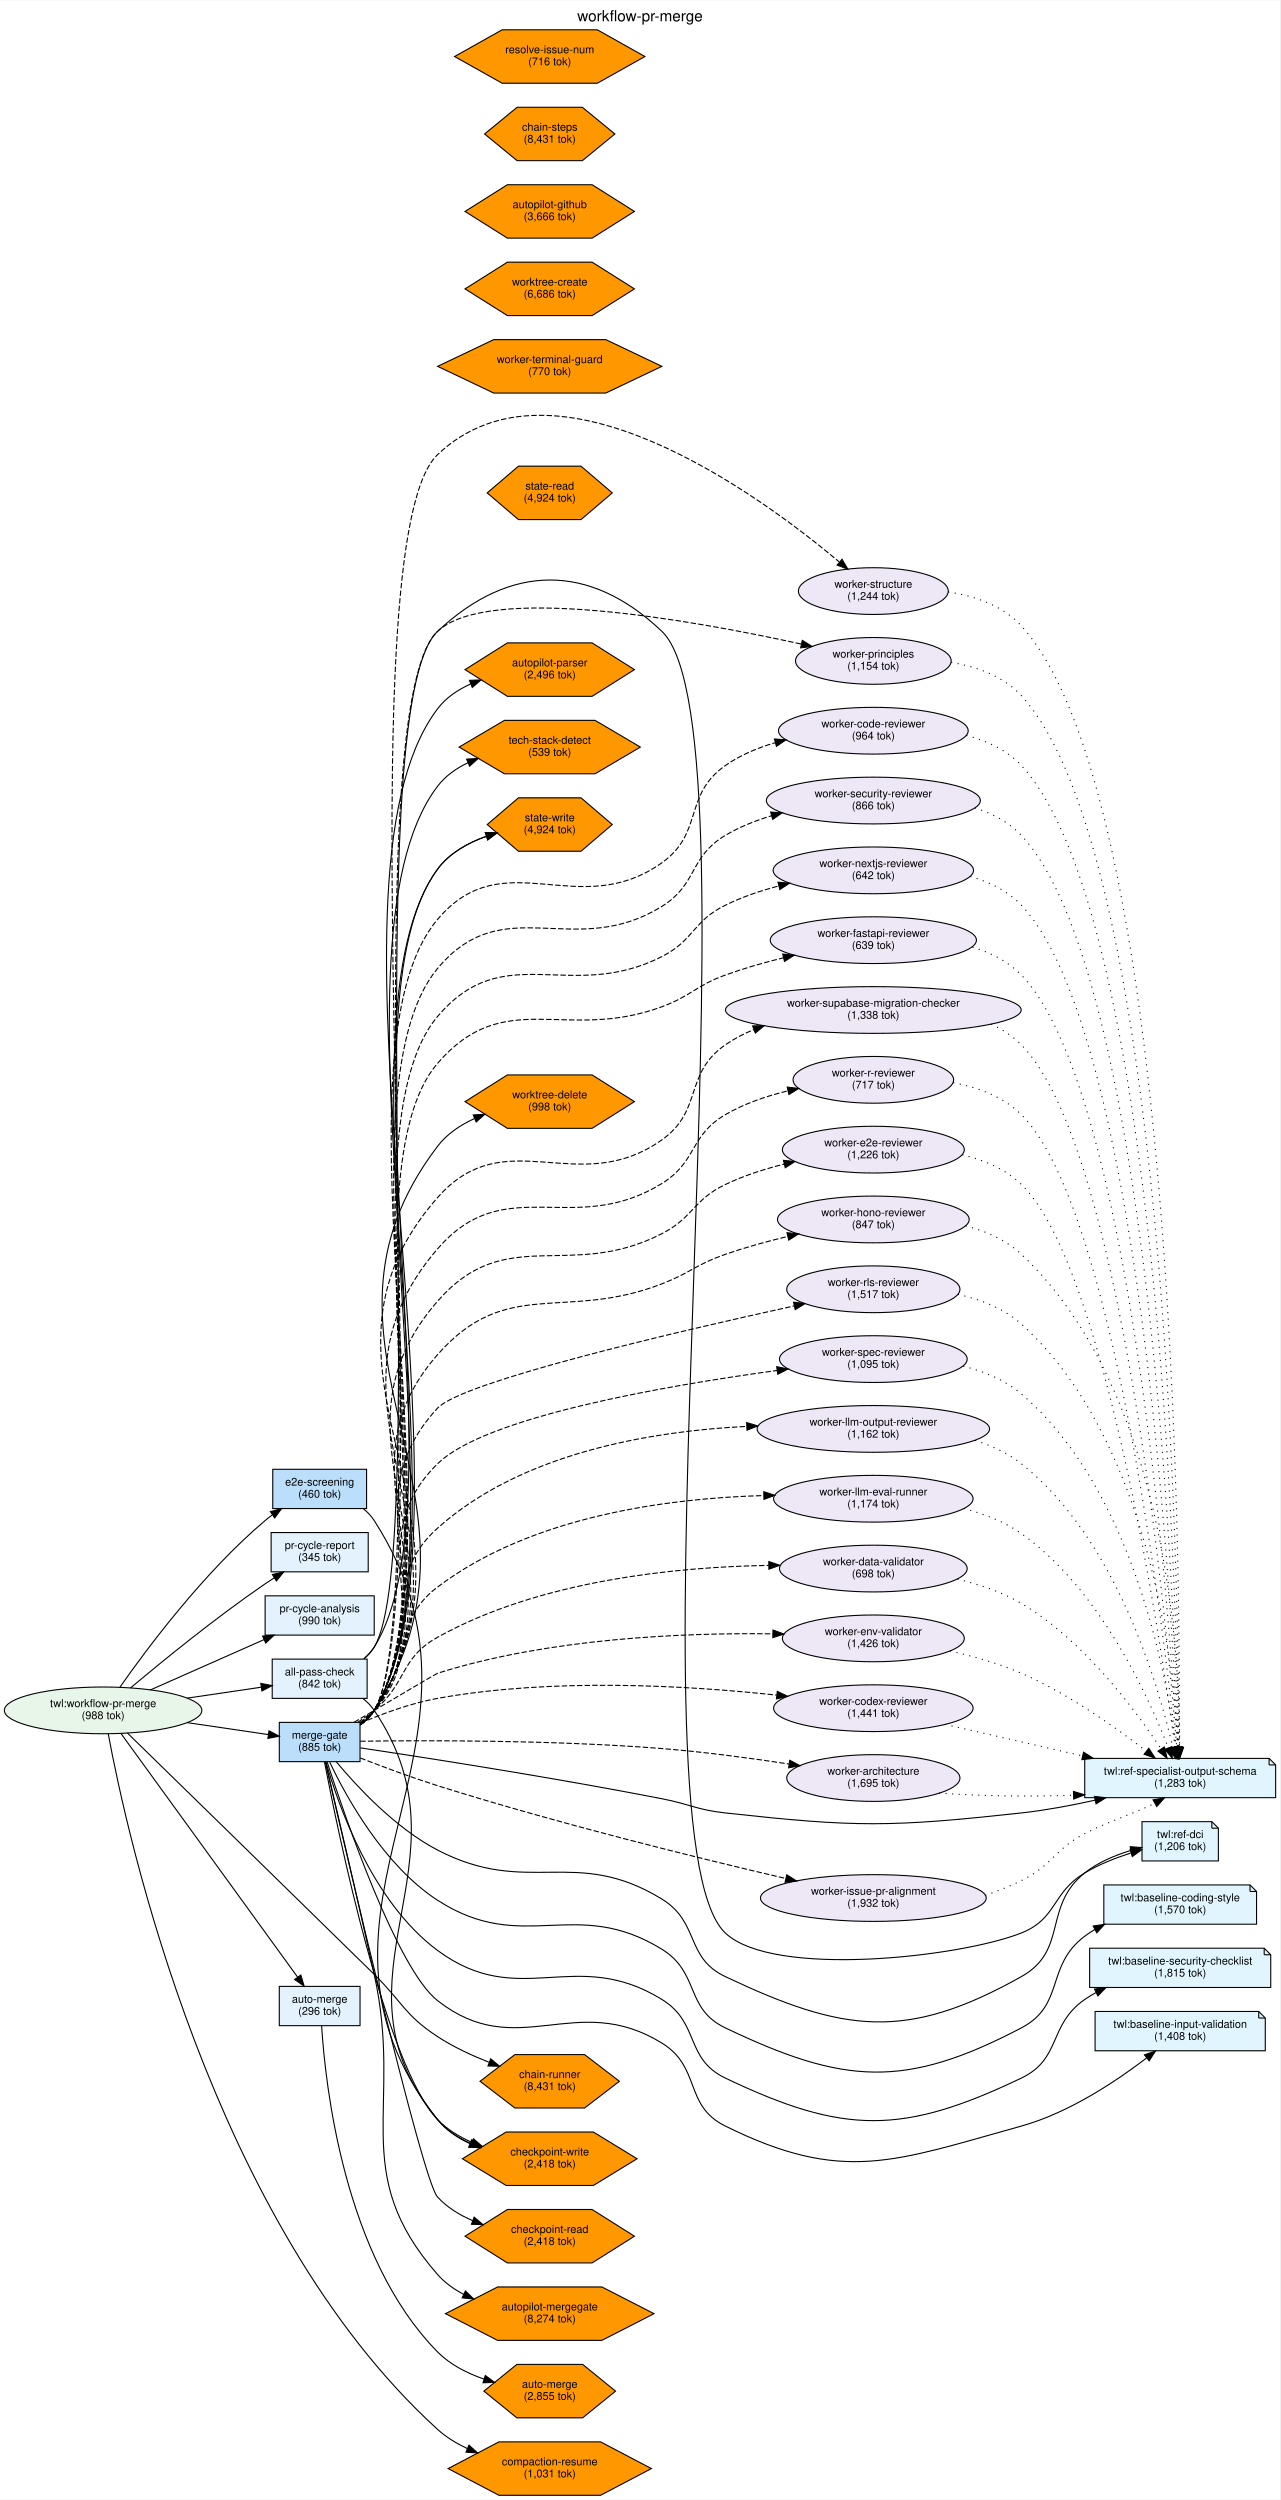
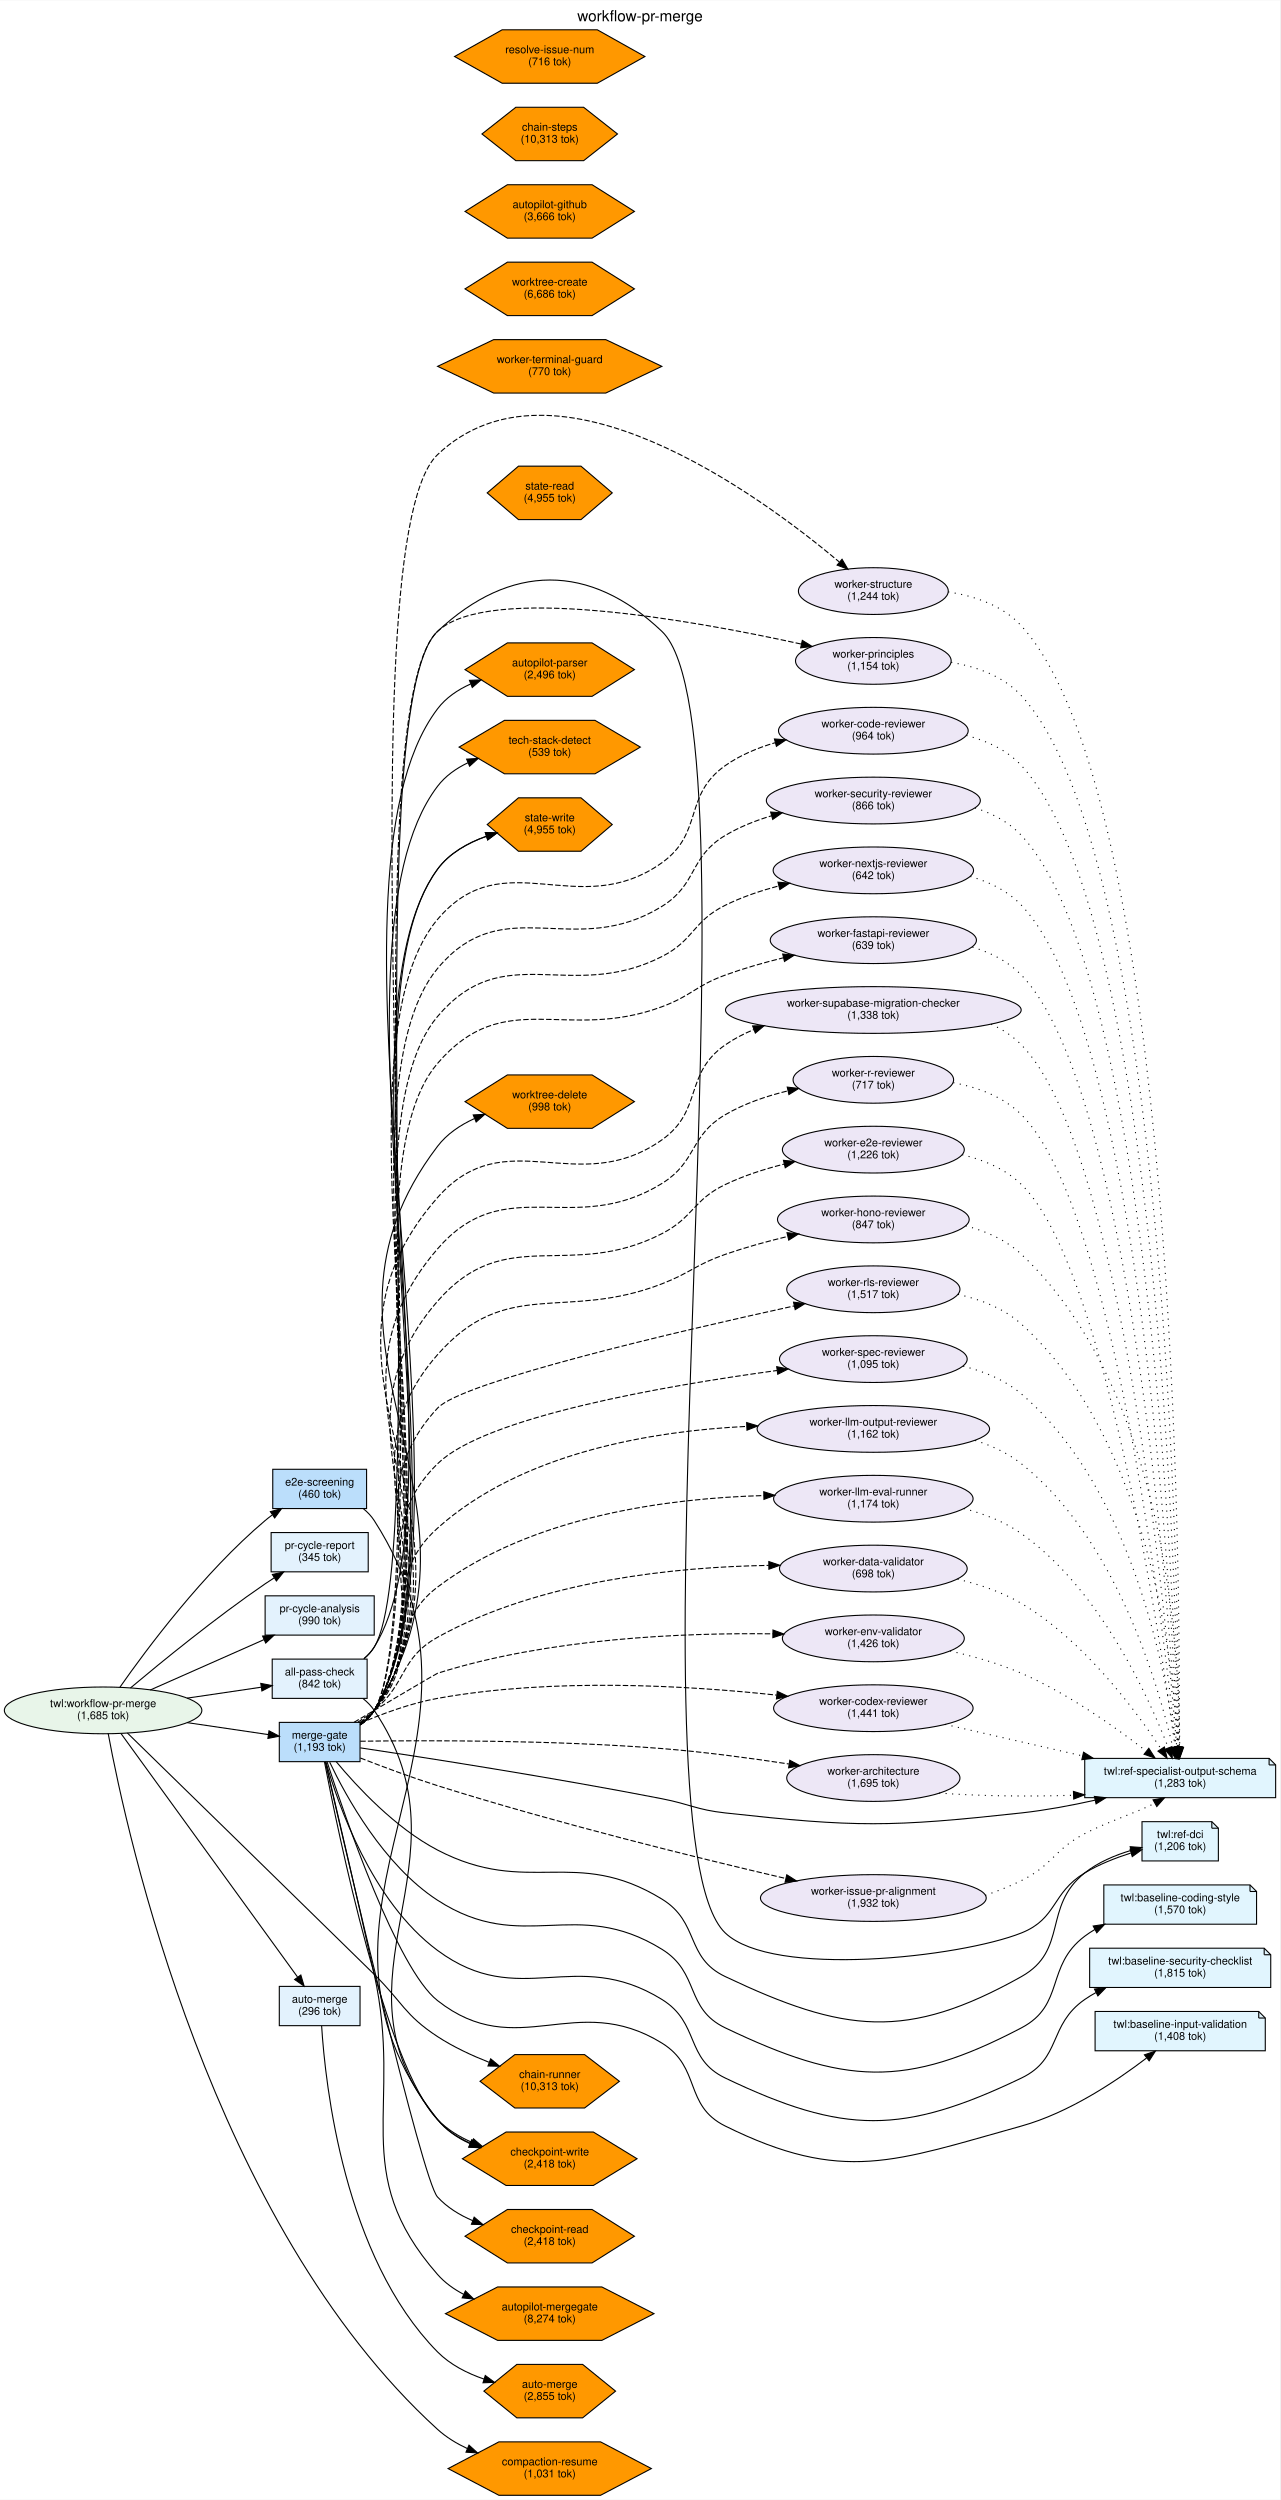
<svg xmlns="http://www.w3.org/2000/svg" width="1173pt" height="2291pt" viewBox="0.00 0.00 1173.31 2290.99">
  <g id="graph0" class="graph" transform="scale(1 1) rotate(0) translate(4 2286.99)">
    <polygon fill="white" stroke="transparent" points="-4,4 -4,-2286.99 1169.31,-2286.99 1169.31,4 -4,4" />
    <text text-anchor="middle" x="582.65" y="-2267.79" font-family="Helvetica,sans-Serif" font-size="14.00">workflow-pr-merge</text>
    <g id="node1" class="node">
      <ellipse fill="#e8f5e9" stroke="black" cx="90.51" cy="-719.49" rx="90.52" ry="21.43" />
      <text text-anchor="middle" x="90.51" y="-722.49" font-family="Helvetica,sans-Serif" font-size="10.00">twl:workflow-pr-merge</text>
-       <text text-anchor="middle" x="90.51" y="-711.49" font-family="Helvetica,sans-Serif" font-size="10.00">(988 tok)</text>
+       <text text-anchor="middle" x="90.51" y="-711.49" font-family="Helvetica,sans-Serif" font-size="10.00">(1,685 tok)</text>
    </g>
    <g id="node7" class="node">
      <polygon fill="#e3f2fd" stroke="black" points="333.52,-882.49 244.52,-882.49 244.52,-846.49 333.52,-846.49 333.52,-882.49" />
      <text text-anchor="middle" x="289.02" y="-867.49" font-family="Helvetica,sans-Serif" font-size="10.00">pr-cycle-report</text>
      <text text-anchor="middle" x="289.02" y="-856.49" font-family="Helvetica,sans-Serif" font-size="10.00">(345 tok)</text>
    </g>
    <g id="edge2" class="edge">
      <path fill="none" stroke="black" d="M115.55,-740.02C144.15,-764.04 193.72,-804.48 239.02,-835.49 241.71,-837.34 244.52,-839.19 247.38,-841.01" />
      <polygon fill="black" stroke="black" points="245.67,-844.07 256.01,-846.37 249.36,-838.12 245.67,-844.07" />
    </g>
    <g id="node8" class="node">
      <polygon fill="#e3f2fd" stroke="black" points="332.52,-766.49 245.52,-766.49 245.52,-730.49 332.52,-730.49 332.52,-766.49" />
      <text text-anchor="middle" x="289.02" y="-751.49" font-family="Helvetica,sans-Serif" font-size="10.00">all-pass-check</text>
      <text text-anchor="middle" x="289.02" y="-740.49" font-family="Helvetica,sans-Serif" font-size="10.00">(842 tok)</text>
    </g>
    <g id="edge4" class="edge">
      <path fill="none" stroke="black" d="M167.49,-730.71C190.23,-734.06 214.65,-737.67 235.52,-740.75" />
      <polygon fill="black" stroke="black" points="235.05,-744.22 245.46,-742.21 236.08,-737.29 235.05,-744.22" />
    </g>
    <g id="node9" class="node">
      <polygon fill="#bbdefb" stroke="black" points="332.02,-940.49 246.02,-940.49 246.02,-904.49 332.02,-904.49 332.02,-940.49" />
      <text text-anchor="middle" x="289.02" y="-925.49" font-family="Helvetica,sans-Serif" font-size="10.00">e2e-screening</text>
      <text text-anchor="middle" x="289.02" y="-914.49" font-family="Helvetica,sans-Serif" font-size="10.00">(460 tok)</text>
    </g>
    <g id="edge1" class="edge">
      <path fill="none" stroke="black" d="M105.74,-740.47C130.08,-775.28 182.58,-845.86 239.02,-893.49 241.04,-895.2 243.16,-896.86 245.36,-898.47" />
      <polygon fill="black" stroke="black" points="243.83,-901.67 254.06,-904.42 247.78,-895.89 243.83,-901.67" />
    </g>
    <g id="node10" class="node">
      <polygon fill="#bbdefb" stroke="black" points="326.02,-708.49 252.02,-708.49 252.02,-672.49 326.02,-672.49 326.02,-708.49" />
      <text text-anchor="middle" x="289.02" y="-693.49" font-family="Helvetica,sans-Serif" font-size="10.00">merge-gate</text>
-       <text text-anchor="middle" x="289.02" y="-682.49" font-family="Helvetica,sans-Serif" font-size="10.00">(885 tok)</text>
+       <text text-anchor="middle" x="289.02" y="-682.49" font-family="Helvetica,sans-Serif" font-size="10.00">(1,193 tok)</text>
    </g>
    <g id="edge5" class="edge">
      <path fill="none" stroke="black" d="M167.49,-708.28C192.57,-704.58 219.69,-700.58 241.85,-697.31" />
      <polygon fill="black" stroke="black" points="242.59,-700.74 251.97,-695.81 241.57,-693.81 242.59,-700.74" />
    </g>
    <g id="node11" class="node">
      <polygon fill="#e3f2fd" stroke="black" points="326.02,-466.49 252.02,-466.49 252.02,-430.49 326.02,-430.49 326.02,-466.49" />
      <text text-anchor="middle" x="289.02" y="-451.49" font-family="Helvetica,sans-Serif" font-size="10.00">auto-merge</text>
      <text text-anchor="middle" x="289.02" y="-440.49" font-family="Helvetica,sans-Serif" font-size="10.00">(296 tok)</text>
    </g>
    <g id="edge6" class="edge">
      <path fill="none" stroke="black" d="M106.93,-698.23C142.41,-649.3 229.78,-528.81 268.73,-475.09" />
      <polygon fill="black" stroke="black" points="271.74,-476.91 274.77,-466.76 266.07,-472.8 271.74,-476.91" />
    </g>
    <g id="node12" class="node">
      <polygon fill="#e3f2fd" stroke="black" points="339.02,-824.49 239.02,-824.49 239.02,-788.49 339.02,-788.49 339.02,-824.49" />
      <text text-anchor="middle" x="289.02" y="-809.49" font-family="Helvetica,sans-Serif" font-size="10.00">pr-cycle-analysis</text>
      <text text-anchor="middle" x="289.02" y="-798.49" font-family="Helvetica,sans-Serif" font-size="10.00">(990 tok)</text>
    </g>
    <g id="edge3" class="edge">
      <path fill="none" stroke="black" d="M133.67,-738.16C164.25,-751.7 205.75,-770.07 238.01,-784.36" />
      <polygon fill="black" stroke="black" points="236.72,-787.61 247.28,-788.46 239.55,-781.21 236.72,-787.61" />
    </g>
    <g id="node38" class="node">
      <polygon fill="#ff9800" stroke="black" points="563.77,-379.49 531.83,-403.98 467.96,-403.98 436.02,-379.49 467.96,-355.01 531.83,-355.01 563.77,-379.49" />
      <text text-anchor="middle" x="499.9" y="-382.49" font-family="Helvetica,sans-Serif" font-size="10.00">chain-runner</text>
-       <text text-anchor="middle" x="499.9" y="-371.49" font-family="Helvetica,sans-Serif" font-size="10.00">(8,431 tok)</text>
+       <text text-anchor="middle" x="499.9" y="-371.49" font-family="Helvetica,sans-Serif" font-size="10.00">(10,313 tok)</text>
    </g>
    <g id="edge7" class="edge">
      <path fill="none" stroke="black" d="M112.72,-698.8C155.53,-657 255.33,-559.53 339.02,-477.49 364.83,-452.19 366.78,-440.29 397.02,-420.49 411.42,-411.07 428.33,-403.19 444.19,-396.94" />
      <polygon fill="black" stroke="black" points="445.79,-400.08 453.9,-393.27 443.31,-393.54 445.79,-400.08" />
    </g>
    <g id="node44" class="node">
      <polygon fill="#ff9800" stroke="black" points="593.06,-24.49 546.48,-48.98 453.32,-48.98 406.74,-24.49 453.32,-0.01 546.48,-0.01 593.06,-24.49" />
      <text text-anchor="middle" x="499.9" y="-27.49" font-family="Helvetica,sans-Serif" font-size="10.00">compaction-resume</text>
      <text text-anchor="middle" x="499.9" y="-16.49" font-family="Helvetica,sans-Serif" font-size="10.00">(1,031 tok)</text>
    </g>
    <g id="edge8" class="edge">
      <path fill="none" stroke="black" d="M95.17,-698.29C111.92,-607.72 189.47,-249.31 397.02,-60.49 404.99,-53.25 414.51,-47.44 424.48,-42.79" />
      <polygon fill="black" stroke="black" points="425.91,-45.98 433.74,-38.84 423.16,-39.54 425.91,-45.98" />
    </g>
    <g id="node2" class="node">
      <polygon fill="#e1f5fe" stroke="black" points="1159.31,-675.49 990.31,-675.49 990.31,-639.49 1165.31,-639.49 1165.31,-669.49 1159.31,-675.49" />
      <polyline fill="none" stroke="black" points="1159.31,-675.49 1159.31,-669.49 " />
      <polyline fill="none" stroke="black" points="1165.31,-669.49 1159.31,-669.49 " />
      <text text-anchor="middle" x="1077.81" y="-660.49" font-family="Helvetica,sans-Serif" font-size="10.00">twl:ref-specialist-output-schema</text>
      <text text-anchor="middle" x="1077.81" y="-649.49" font-family="Helvetica,sans-Serif" font-size="10.00">(1,283 tok)</text>
    </g>
    <g id="node3" class="node">
      <polygon fill="#e1f5fe" stroke="black" points="1106.81,-617.49 1042.81,-617.49 1042.81,-581.49 1112.81,-581.49 1112.81,-611.49 1106.81,-617.49" />
      <polyline fill="none" stroke="black" points="1106.81,-617.49 1106.81,-611.49 " />
      <polyline fill="none" stroke="black" points="1112.81,-611.49 1106.81,-611.49 " />
      <text text-anchor="middle" x="1077.81" y="-602.49" font-family="Helvetica,sans-Serif" font-size="10.00">twl:ref-dci</text>
      <text text-anchor="middle" x="1077.81" y="-591.49" font-family="Helvetica,sans-Serif" font-size="10.00">(1,206 tok)</text>
    </g>
    <g id="node4" class="node">
      <polygon fill="#e1f5fe" stroke="black" points="1141.81,-559.49 1007.81,-559.49 1007.81,-523.49 1147.81,-523.49 1147.81,-553.49 1141.81,-559.49" />
      <polyline fill="none" stroke="black" points="1141.81,-559.49 1141.81,-553.49 " />
      <polyline fill="none" stroke="black" points="1147.81,-553.49 1141.81,-553.49 " />
      <text text-anchor="middle" x="1077.81" y="-544.49" font-family="Helvetica,sans-Serif" font-size="10.00">twl:baseline-coding-style</text>
      <text text-anchor="middle" x="1077.81" y="-533.49" font-family="Helvetica,sans-Serif" font-size="10.00">(1,570 tok)</text>
    </g>
    <g id="node5" class="node">
      <polygon fill="#e1f5fe" stroke="black" points="1154.81,-501.49 994.81,-501.49 994.81,-465.49 1160.81,-465.49 1160.81,-495.49 1154.81,-501.49" />
      <polyline fill="none" stroke="black" points="1154.81,-501.49 1154.81,-495.49 " />
      <polyline fill="none" stroke="black" points="1160.81,-495.49 1154.81,-495.49 " />
      <text text-anchor="middle" x="1077.81" y="-486.49" font-family="Helvetica,sans-Serif" font-size="10.00">twl:baseline-security-checklist</text>
      <text text-anchor="middle" x="1077.81" y="-475.49" font-family="Helvetica,sans-Serif" font-size="10.00">(1,815 tok)</text>
    </g>
    <g id="node6" class="node">
      <polygon fill="#e1f5fe" stroke="black" points="1149.81,-443.49 999.81,-443.49 999.81,-407.49 1155.81,-407.49 1155.81,-437.49 1149.81,-443.49" />
      <polyline fill="none" stroke="black" points="1149.81,-443.49 1149.81,-437.49 " />
      <polyline fill="none" stroke="black" points="1155.81,-437.49 1149.81,-437.49 " />
      <text text-anchor="middle" x="1077.81" y="-428.49" font-family="Helvetica,sans-Serif" font-size="10.00">twl:baseline-input-validation</text>
      <text text-anchor="middle" x="1077.81" y="-417.49" font-family="Helvetica,sans-Serif" font-size="10.00">(1,408 tok)</text>
    </g>
    <g id="edge11" class="edge">
      <path fill="none" stroke="black" d="M329.59,-766.8C333.27,-769.9 336.54,-773.45 339.02,-777.49 393.13,-865.89 321.49,-1637.52 397.02,-1708.49 463.66,-1771.12 536.56,-1771.57 602.78,-1708.49 698.87,-1616.96 564.68,-607.03 660.78,-515.49 704.47,-473.88 876.26,-493.15 932.31,-515.49 965.3,-528.65 959.86,-552.19 990.31,-570.49 1003.2,-578.24 1018.42,-584.23 1032.48,-588.7" />
      <polygon fill="black" stroke="black" points="1031.88,-592.18 1042.46,-591.69 1033.89,-585.47 1031.88,-592.18" />
    </g>
    <g id="node33" class="node">
      <polygon fill="#ff9800" stroke="black" points="557.21,-1531.49 528.55,-1555.98 471.24,-1555.98 442.59,-1531.49 471.24,-1507.01 528.55,-1507.01 557.21,-1531.49" />
      <text text-anchor="middle" x="499.9" y="-1534.49" font-family="Helvetica,sans-Serif" font-size="10.00">state-write</text>
-       <text text-anchor="middle" x="499.9" y="-1523.49" font-family="Helvetica,sans-Serif" font-size="10.00">(4,924 tok)</text>
+       <text text-anchor="middle" x="499.9" y="-1523.49" font-family="Helvetica,sans-Serif" font-size="10.00">(4,955 tok)</text>
    </g>
    <g id="edge9" class="edge">
      <path fill="none" stroke="black" d="M329.52,-766.85C333.21,-769.94 336.5,-773.47 339.02,-777.49 423.3,-912.28 302.76,-1362.48 397.02,-1490.49 407.79,-1505.13 424.66,-1514.55 441.6,-1520.61" />
      <polygon fill="black" stroke="black" points="440.94,-1524.07 451.53,-1523.8 443.08,-1517.41 440.94,-1524.07" />
    </g>
    <g id="node46" class="node">
      <polygon fill="#ff9800" stroke="black" points="579.93,-308.49 539.91,-332.98 459.88,-332.98 419.86,-308.49 459.88,-284.01 539.91,-284.01 579.93,-308.49" />
      <text text-anchor="middle" x="499.9" y="-311.49" font-family="Helvetica,sans-Serif" font-size="10.00">checkpoint-write</text>
      <text text-anchor="middle" x="499.9" y="-300.49" font-family="Helvetica,sans-Serif" font-size="10.00">(2,418 tok)</text>
    </g>
    <g id="edge10" class="edge">
      <path fill="none" stroke="black" d="M328.76,-730.33C332.69,-727.19 336.25,-723.59 339.02,-719.49 433.54,-579.82 289.37,-474.32 397.02,-344.49 405,-334.87 415.74,-327.81 427.25,-322.64" />
      <polygon fill="black" stroke="black" points="428.64,-325.86 436.61,-318.89 426.03,-319.36 428.64,-325.86" />
    </g>
    <g id="edge12" class="edge">
      <path fill="none" stroke="black" d="M328.95,-904.46C332.85,-901.29 336.35,-897.65 339.02,-893.49 471.59,-687.04 245,-537.09 397.02,-344.49 404.77,-334.68 415.39,-327.53 426.87,-322.33" />
      <polygon fill="black" stroke="black" points="428.25,-325.55 436.21,-318.57 425.63,-319.06 428.25,-325.55" />
    </g>
    <g id="edge39" class="edge">
      <path fill="none" stroke="black" d="M326.26,-685.14C384.65,-676.36 503.1,-657.94 602.78,-638.49 628.71,-633.44 634.52,-628.4 660.78,-625.49 780.72,-612.22 812.34,-612.37 932.31,-625.49 954.46,-627.92 978.18,-632.37 999.87,-637.2" />
      <polygon fill="black" stroke="black" points="999.15,-640.63 1009.68,-639.44 1000.71,-633.8 999.15,-640.63" />
    </g>
    <g id="edge40" class="edge">
      <path fill="none" stroke="black" d="M304.23,-672.41C322.98,-649.84 358.2,-611.75 397.02,-591.49 480.01,-548.19 523,-595.47 602.78,-546.49 637.5,-525.18 623.96,-492.96 660.78,-475.49 769.81,-423.77 827.06,-416.44 932.31,-475.49 975.45,-499.7 951.63,-539.66 990.31,-570.49 1002.48,-580.2 1018.06,-586.73 1032.64,-591.09" />
      <polygon fill="black" stroke="black" points="1031.95,-594.53 1042.51,-593.77 1033.78,-587.77 1031.95,-594.53" />
    </g>
    <g id="edge41" class="edge">
      <path fill="none" stroke="black" d="M298.21,-672.01C313.09,-640.69 347.67,-577.49 397.02,-545.49 475.57,-494.57 523.17,-549.74 602.78,-500.49 637.72,-478.88 623.71,-446.23 660.78,-428.49 769.63,-376.4 825.44,-372.42 932.31,-428.49 972.48,-449.58 954.05,-485.22 990.31,-512.49 993.26,-514.72 996.4,-516.78 999.67,-518.69" />
      <polygon fill="black" stroke="black" points="998.07,-521.81 1008.55,-523.39 1001.35,-515.62 998.07,-521.81" />
    </g>
    <g id="edge42" class="edge">
      <path fill="none" stroke="black" d="M294.7,-672.42C305.61,-634.05 336.55,-544.3 397.02,-499.49 472.23,-443.76 523.17,-503.74 602.78,-454.49 637.72,-432.88 623.71,-400.23 660.78,-382.49 769.63,-330.4 823.45,-330.4 932.31,-382.49 969.37,-400.23 956.58,-431.02 990.31,-454.49 993.58,-456.77 997.04,-458.88 1000.62,-460.83" />
      <polygon fill="black" stroke="black" points="999.24,-464.05 1009.75,-465.37 1002.36,-457.78 999.24,-464.05" />
    </g>
    <g id="edge43" class="edge">
      <path fill="none" stroke="black" d="M295.77,-672.41C312.09,-622.18 359.95,-482.68 397.02,-453.49 470.15,-395.91 523.58,-463.39 602.78,-414.49 638.93,-392.17 622.69,-357.34 660.78,-338.49 768.94,-284.98 816.03,-306.19 932.31,-338.49 975.77,-350.57 1019.26,-379.62 1046.99,-400.84" />
      <polygon fill="black" stroke="black" points="1045.04,-403.76 1055.08,-407.15 1049.35,-398.24 1045.04,-403.76" />
    </g>
    <g id="node13" class="node">
      <ellipse fill="#ede7f6" stroke="black" cx="796.54" cy="-1745.49" rx="68.68" ry="21.43" />
      <text text-anchor="middle" x="796.54" y="-1748.49" font-family="Helvetica,sans-Serif" font-size="10.00">worker-structure</text>
      <text text-anchor="middle" x="796.54" y="-1737.49" font-family="Helvetica,sans-Serif" font-size="10.00">(1,244 tok)</text>
    </g>
    <g id="edge20" class="edge">
      <path fill="none" stroke="black" stroke-dasharray="5,2" d="M326.33,-706.18C331.34,-709.84 335.85,-714.25 339.02,-719.49 405.23,-829.1 304.22,-1782.26 397.02,-1870.49 503.78,-1972.01 692.09,-1833.66 765.27,-1772.24" />
      <polygon fill="black" stroke="black" points="767.85,-1774.64 773.21,-1765.5 763.32,-1769.3 767.85,-1774.64" />
    </g>
    <g id="node14" class="node">
      <ellipse fill="#ede7f6" stroke="black" cx="796.54" cy="-1681.49" rx="71.34" ry="21.43" />
      <text text-anchor="middle" x="796.54" y="-1684.49" font-family="Helvetica,sans-Serif" font-size="10.00">worker-principles</text>
      <text text-anchor="middle" x="796.54" y="-1673.49" font-family="Helvetica,sans-Serif" font-size="10.00">(1,154 tok)</text>
    </g>
    <g id="edge21" class="edge">
      <path fill="none" stroke="black" stroke-dasharray="5,2" d="M326.29,-706.2C331.31,-709.86 335.83,-714.26 339.02,-719.49 396.32,-813.48 316.94,-1632.97 397.02,-1708.49 443.54,-1752.37 629.85,-1719.02 730.4,-1696.94" />
      <polygon fill="black" stroke="black" points="731.44,-1700.29 740.45,-1694.71 729.93,-1693.46 731.44,-1700.29" />
    </g>
    <g id="node15" class="node">
      <ellipse fill="#ede7f6" stroke="black" cx="796.54" cy="-785.49" rx="83.38" ry="21.43" />
      <text text-anchor="middle" x="796.54" y="-788.49" font-family="Helvetica,sans-Serif" font-size="10.00">worker-env-validator</text>
      <text text-anchor="middle" x="796.54" y="-777.49" font-family="Helvetica,sans-Serif" font-size="10.00">(1,426 tok)</text>
    </g>
    <g id="edge35" class="edge">
      <path fill="none" stroke="black" stroke-dasharray="5,2" d="M320.57,-708.59C351.82,-727.09 395.96,-753.16 397.02,-753.49 498.83,-785.67 622.19,-790.73 704.43,-789.65" />
      <polygon fill="black" stroke="black" points="704.56,-793.15 714.5,-789.48 704.45,-786.15 704.56,-793.15" />
    </g>
    <g id="node16" class="node">
      <ellipse fill="#ede7f6" stroke="black" cx="796.54" cy="-1105.49" rx="79.39" ry="21.43" />
      <text text-anchor="middle" x="796.54" y="-1108.49" font-family="Helvetica,sans-Serif" font-size="10.00">worker-rls-reviewer</text>
      <text text-anchor="middle" x="796.54" y="-1097.49" font-family="Helvetica,sans-Serif" font-size="10.00">(1,517 tok)</text>
    </g>
    <g id="edge30" class="edge">
      <path fill="none" stroke="black" stroke-dasharray="5,2" d="M326.13,-706.98C331.04,-710.52 335.57,-714.67 339.02,-719.49 412.25,-821.76 311.6,-904.17 397.02,-996.49 419.43,-1020.71 615.51,-1066.43 724.03,-1090.23" />
      <polygon fill="black" stroke="black" points="723.41,-1093.68 733.93,-1092.39 724.91,-1086.84 723.41,-1093.68" />
    </g>
    <g id="node17" class="node">
      <ellipse fill="#ede7f6" stroke="black" cx="796.54" cy="-1361.49" rx="135.53" ry="21.43" />
      <text text-anchor="middle" x="796.54" y="-1364.49" font-family="Helvetica,sans-Serif" font-size="10.00">worker-supabase-migration-checker</text>
      <text text-anchor="middle" x="796.54" y="-1353.49" font-family="Helvetica,sans-Serif" font-size="10.00">(1,338 tok)</text>
    </g>
    <g id="edge26" class="edge">
      <path fill="none" stroke="black" stroke-dasharray="5,2" d="M326.49,-706.74C331.35,-710.3 335.77,-714.53 339.02,-719.49 454.29,-895.6 258.12,-1031.36 397.02,-1189.49 459.34,-1260.44 525.78,-1187.82 602.78,-1242.49 640.67,-1269.4 622.63,-1302.95 660.78,-1329.49 668.84,-1335.11 677.77,-1339.75 687.08,-1343.58" />
      <polygon fill="black" stroke="black" points="685.9,-1346.87 696.49,-1347.14 688.38,-1340.33 685.9,-1346.87" />
    </g>
    <g id="node18" class="node">
      <ellipse fill="#ede7f6" stroke="black" cx="796.54" cy="-849.49" rx="86.03" ry="21.43" />
      <text text-anchor="middle" x="796.54" y="-852.49" font-family="Helvetica,sans-Serif" font-size="10.00">worker-data-validator</text>
      <text text-anchor="middle" x="796.54" y="-841.49" font-family="Helvetica,sans-Serif" font-size="10.00">(698 tok)</text>
    </g>
    <g id="edge34" class="edge">
      <path fill="none" stroke="black" stroke-dasharray="5,2" d="M323.94,-708.61C329.19,-711.96 334.39,-715.63 339.02,-719.49 369.25,-744.74 362.59,-767.37 397.02,-786.49 491.17,-838.79 615.98,-850.99 700.66,-852.4" />
      <polygon fill="black" stroke="black" points="700.74,-855.9 710.78,-852.52 700.82,-848.9 700.74,-855.9" />
    </g>
    <g id="node19" class="node">
      <ellipse fill="#ede7f6" stroke="black" cx="796.54" cy="-1233.49" rx="83.38" ry="21.43" />
      <text text-anchor="middle" x="796.54" y="-1236.49" font-family="Helvetica,sans-Serif" font-size="10.00">worker-e2e-reviewer</text>
      <text text-anchor="middle" x="796.54" y="-1225.49" font-family="Helvetica,sans-Serif" font-size="10.00">(1,226 tok)</text>
    </g>
    <g id="edge28" class="edge">
      <path fill="none" stroke="black" stroke-dasharray="5,2" d="M326.36,-706.82C331.24,-710.38 335.7,-714.58 339.02,-719.49 433.54,-859.17 286.35,-967.24 397.02,-1094.49 459.69,-1166.56 517.9,-1112.71 602.78,-1156.49 631.77,-1171.45 631.35,-1187.41 660.78,-1201.49 677.6,-1209.55 696.6,-1215.66 714.91,-1220.27" />
      <polygon fill="black" stroke="black" points="714.16,-1223.69 724.7,-1222.61 715.79,-1216.88 714.16,-1223.69" />
    </g>
    <g id="node20" class="node">
      <ellipse fill="#ede7f6" stroke="black" cx="796.54" cy="-1041.49" rx="86.03" ry="21.43" />
      <text text-anchor="middle" x="796.54" y="-1044.49" font-family="Helvetica,sans-Serif" font-size="10.00">worker-spec-reviewer</text>
      <text text-anchor="middle" x="796.54" y="-1033.49" font-family="Helvetica,sans-Serif" font-size="10.00">(1,095 tok)</text>
    </g>
    <g id="edge31" class="edge">
      <path fill="none" stroke="black" stroke-dasharray="5,2" d="M326.44,-707.47C331.18,-710.91 335.58,-714.91 339.02,-719.49 401.26,-802.44 323.21,-872.65 397.02,-945.49 440.46,-988.37 604.62,-1016.89 708.21,-1031.04" />
      <polygon fill="black" stroke="black" points="707.97,-1034.54 718.35,-1032.41 708.91,-1027.6 707.97,-1034.54" />
    </g>
    <g id="node21" class="node">
      <ellipse fill="#ede7f6" stroke="black" cx="796.54" cy="-721.49" rx="91.43" ry="21.43" />
      <text text-anchor="middle" x="796.54" y="-724.49" font-family="Helvetica,sans-Serif" font-size="10.00">worker-codex-reviewer</text>
      <text text-anchor="middle" x="796.54" y="-713.49" font-family="Helvetica,sans-Serif" font-size="10.00">(1,441 tok)</text>
    </g>
    <g id="edge36" class="edge">
      <path fill="none" stroke="black" stroke-dasharray="5,2" d="M326.24,-707.73C346.54,-716.44 372.62,-726.08 397.02,-730.49 502.66,-749.59 626.59,-742.24 707.87,-733.48" />
      <polygon fill="black" stroke="black" points="708.5,-736.94 718.06,-732.36 707.73,-729.98 708.5,-736.94" />
    </g>
    <g id="node22" class="node">
      <ellipse fill="#ede7f6" stroke="black" cx="796.54" cy="-1617.49" rx="86.95" ry="21.43" />
      <text text-anchor="middle" x="796.54" y="-1620.49" font-family="Helvetica,sans-Serif" font-size="10.00">worker-code-reviewer</text>
      <text text-anchor="middle" x="796.54" y="-1609.49" font-family="Helvetica,sans-Serif" font-size="10.00">(964 tok)</text>
    </g>
    <g id="edge22" class="edge">
      <path fill="none" stroke="black" stroke-dasharray="5,2" d="M326.2,-706.26C331.23,-709.91 335.77,-714.3 339.02,-719.49 424.61,-856.59 292.71,-1321.04 397.02,-1444.49 457.89,-1516.54 526.03,-1441.66 602.78,-1496.49 641.19,-1523.94 622.16,-1558.32 660.78,-1585.49 674.29,-1595.01 690.27,-1601.72 706.4,-1606.45" />
      <polygon fill="black" stroke="black" points="705.89,-1609.93 716.45,-1609.14 707.7,-1603.17 705.89,-1609.93" />
    </g>
    <g id="node23" class="node">
      <ellipse fill="#ede7f6" stroke="black" cx="796.54" cy="-1553.49" rx="98.08" ry="21.43" />
      <text text-anchor="middle" x="796.54" y="-1556.49" font-family="Helvetica,sans-Serif" font-size="10.00">worker-security-reviewer</text>
      <text text-anchor="middle" x="796.54" y="-1545.49" font-family="Helvetica,sans-Serif" font-size="10.00">(866 tok)</text>
    </g>
    <g id="edge23" class="edge">
      <path fill="none" stroke="black" stroke-dasharray="5,2" d="M326.17,-706.27C331.21,-709.93 335.76,-714.3 339.02,-719.49 419.67,-847.93 300.15,-1282.8 397.02,-1399.49 457.63,-1472.51 522.19,-1406.39 602.78,-1456.49 635.66,-1476.94 627.52,-1501.67 660.78,-1521.49 673.74,-1529.22 688.44,-1535.09 703.26,-1539.53" />
      <polygon fill="black" stroke="black" points="702.42,-1542.93 712.99,-1542.26 704.3,-1536.19 702.42,-1542.93" />
    </g>
    <g id="node24" class="node">
      <ellipse fill="#ede7f6" stroke="black" cx="796.54" cy="-1489.49" rx="91.85" ry="21.43" />
      <text text-anchor="middle" x="796.54" y="-1492.49" font-family="Helvetica,sans-Serif" font-size="10.00">worker-nextjs-reviewer</text>
      <text text-anchor="middle" x="796.54" y="-1481.49" font-family="Helvetica,sans-Serif" font-size="10.00">(642 tok)</text>
    </g>
    <g id="edge24" class="edge">
      <path fill="none" stroke="black" stroke-dasharray="5,2" d="M326.15,-706.29C331.18,-709.94 335.74,-714.31 339.02,-719.49 414.85,-839.46 305.56,-1246.97 397.02,-1355.49 458.02,-1427.88 518.43,-1367.53 602.78,-1410.49 632.34,-1425.55 631,-1442.85 660.78,-1457.49 676.02,-1464.99 693.11,-1470.79 709.87,-1475.25" />
      <polygon fill="black" stroke="black" points="709.13,-1478.67 719.68,-1477.73 710.84,-1471.89 709.13,-1478.67" />
    </g>
    <g id="node25" class="node">
      <ellipse fill="#ede7f6" stroke="black" cx="796.54" cy="-1425.49" rx="94.51" ry="21.43" />
      <text text-anchor="middle" x="796.54" y="-1428.49" font-family="Helvetica,sans-Serif" font-size="10.00">worker-fastapi-reviewer</text>
      <text text-anchor="middle" x="796.54" y="-1417.49" font-family="Helvetica,sans-Serif" font-size="10.00">(639 tok)</text>
    </g>
    <g id="edge25" class="edge">
      <path fill="none" stroke="black" stroke-dasharray="5,2" d="M326.12,-706.31C331.16,-709.96 335.73,-714.32 339.02,-719.49 410.13,-831.19 310.67,-1212.12 397.02,-1312.49 458.53,-1384 514.35,-1331.66 602.78,-1364.49 629.79,-1374.53 633.69,-1383.66 660.78,-1393.49 677.75,-1399.66 696.36,-1404.96 714.19,-1409.38" />
      <polygon fill="black" stroke="black" points="713.46,-1412.8 724,-1411.74 715.09,-1405.99 713.46,-1412.8" />
    </g>
    <g id="node26" class="node">
      <ellipse fill="#ede7f6" stroke="black" cx="796.54" cy="-1169.49" rx="87.86" ry="21.43" />
      <text text-anchor="middle" x="796.54" y="-1172.49" font-family="Helvetica,sans-Serif" font-size="10.00">worker-hono-reviewer</text>
      <text text-anchor="middle" x="796.54" y="-1161.49" font-family="Helvetica,sans-Serif" font-size="10.00">(847 tok)</text>
    </g>
    <g id="edge29" class="edge">
      <path fill="none" stroke="black" stroke-dasharray="5,2" d="M326.26,-706.89C331.15,-710.44 335.64,-714.62 339.02,-719.49 422.87,-840.43 299.93,-934.9 397.02,-1045.49 460.29,-1117.57 513.39,-1075.74 602.78,-1110.49 629.28,-1120.8 633.92,-1128.16 660.78,-1137.49 679.06,-1143.85 699.16,-1149.37 718.13,-1153.95" />
      <polygon fill="black" stroke="black" points="717.4,-1157.37 727.94,-1156.26 719.01,-1150.56 717.4,-1157.37" />
    </g>
    <g id="node27" class="node">
      <ellipse fill="#ede7f6" stroke="black" cx="796.54" cy="-1297.49" rx="73.58" ry="21.43" />
      <text text-anchor="middle" x="796.54" y="-1300.49" font-family="Helvetica,sans-Serif" font-size="10.00">worker-r-reviewer</text>
      <text text-anchor="middle" x="796.54" y="-1289.49" font-family="Helvetica,sans-Serif" font-size="10.00">(717 tok)</text>
    </g>
    <g id="edge27" class="edge">
      <path fill="none" stroke="black" stroke-dasharray="5,2" d="M326.44,-706.77C331.3,-710.34 335.74,-714.55 339.02,-719.49 444.02,-877.56 273.09,-998.79 397.02,-1142.49 459.23,-1214.63 521.83,-1152.28 602.78,-1202.49 635.12,-1222.56 627.94,-1246.26 660.78,-1265.49 678.17,-1275.69 698.63,-1282.63 718.27,-1287.37" />
      <polygon fill="black" stroke="black" points="717.62,-1290.81 728.14,-1289.59 719.15,-1283.98 717.62,-1290.81" />
    </g>
    <g id="node28" class="node">
      <ellipse fill="#ede7f6" stroke="black" cx="796.54" cy="-657.49" rx="79.39" ry="21.43" />
      <text text-anchor="middle" x="796.54" y="-660.49" font-family="Helvetica,sans-Serif" font-size="10.00">worker-architecture</text>
      <text text-anchor="middle" x="796.54" y="-649.49" font-family="Helvetica,sans-Serif" font-size="10.00">(1,695 tok)</text>
    </g>
    <g id="edge37" class="edge">
      <path fill="none" stroke="black" stroke-dasharray="5,2" d="M326.21,-691.21C384.53,-692.04 502.89,-692.42 602.78,-684.49 641.26,-681.44 683.77,-675.74 719.06,-670.36" />
      <polygon fill="black" stroke="black" points="719.95,-673.76 729.29,-668.78 718.88,-666.84 719.95,-673.76" />
    </g>
    <g id="node29" class="node">
      <ellipse fill="#ede7f6" stroke="black" cx="796.54" cy="-547.49" rx="103.48" ry="21.43" />
      <text text-anchor="middle" x="796.54" y="-550.49" font-family="Helvetica,sans-Serif" font-size="10.00">worker-issue-pr-alignment</text>
      <text text-anchor="middle" x="796.54" y="-539.49" font-family="Helvetica,sans-Serif" font-size="10.00">(1,932 tok)</text>
    </g>
    <g id="edge38" class="edge">
      <path fill="none" stroke="black" stroke-dasharray="5,2" d="M326.34,-675.84C346.89,-667.81 373.19,-658.01 397.02,-650.49 506.33,-616.04 635.11,-584.33 716.04,-565.45" />
      <polygon fill="black" stroke="black" points="717.21,-568.77 726.16,-563.09 715.63,-561.95 717.21,-568.77" />
    </g>
    <g id="node30" class="node">
      <ellipse fill="#ede7f6" stroke="black" cx="796.54" cy="-977.49" rx="106.55" ry="21.43" />
      <text text-anchor="middle" x="796.54" y="-980.49" font-family="Helvetica,sans-Serif" font-size="10.00">worker-llm-output-reviewer</text>
      <text text-anchor="middle" x="796.54" y="-969.49" font-family="Helvetica,sans-Serif" font-size="10.00">(1,162 tok)</text>
    </g>
    <g id="edge32" class="edge">
      <path fill="none" stroke="black" stroke-dasharray="5,2" d="M326.1,-707.74C330.89,-711.14 335.39,-715.06 339.02,-719.49 388.75,-780.33 338.5,-834.07 397.02,-886.49 474.13,-955.57 592.77,-975.47 680.56,-979.81" />
      <polygon fill="black" stroke="black" points="680.43,-983.31 690.57,-980.25 680.73,-976.32 680.43,-983.31" />
    </g>
    <g id="node31" class="node">
      <ellipse fill="#ede7f6" stroke="black" cx="796.54" cy="-913.49" rx="91.43" ry="21.43" />
      <text text-anchor="middle" x="796.54" y="-916.49" font-family="Helvetica,sans-Serif" font-size="10.00">worker-llm-eval-runner</text>
      <text text-anchor="middle" x="796.54" y="-905.49" font-family="Helvetica,sans-Serif" font-size="10.00">(1,174 tok)</text>
    </g>
    <g id="edge33" class="edge">
      <path fill="none" stroke="black" stroke-dasharray="5,2" d="M326.06,-708.56C330.75,-711.81 335.22,-715.46 339.02,-719.49 377.72,-760.6 352.03,-798.4 397.02,-832.49 483.21,-897.82 608.95,-913.97 696.04,-916.41" />
      <polygon fill="black" stroke="black" points="696.12,-919.91 706.2,-916.63 696.28,-912.91 696.12,-919.91" />
    </g>
    <g id="edge15" class="edge">
      <path fill="none" stroke="black" d="M326.22,-706.25C331.24,-709.9 335.79,-714.29 339.02,-719.49 429.67,-865.46 295.57,-1351.83 397.02,-1490.49 407.75,-1505.16 424.61,-1514.59 441.54,-1520.64" />
      <polygon fill="black" stroke="black" points="440.89,-1524.11 451.48,-1523.84 443.03,-1517.45 440.89,-1524.11" />
    </g>
    <g id="node34" class="node">
      <polygon fill="#ff9800" stroke="black" points="577.53,-1277.49 538.72,-1301.98 461.08,-1301.98 422.26,-1277.49 461.08,-1253.01 538.72,-1253.01 577.53,-1277.49" />
      <text text-anchor="middle" x="499.9" y="-1280.49" font-family="Helvetica,sans-Serif" font-size="10.00">worktree-delete</text>
      <text text-anchor="middle" x="499.9" y="-1269.49" font-family="Helvetica,sans-Serif" font-size="10.00">(998 tok)</text>
    </g>
    <g id="edge16" class="edge">
      <path fill="none" stroke="black" d="M326.06,-706.35C331.1,-709.99 335.69,-714.35 339.02,-719.49 464.58,-913.65 257.1,-1052.42 397.02,-1236.49 405.61,-1247.79 417.81,-1255.99 430.81,-1261.93" />
      <polygon fill="black" stroke="black" points="429.79,-1265.29 440.37,-1265.87 432.46,-1258.82 429.79,-1265.29" />
    </g>
    <g id="node35" class="node">
      <polygon fill="#ff9800" stroke="black" points="582.96,-1602.49 541.43,-1626.98 458.36,-1626.98 416.83,-1602.49 458.36,-1578.01 541.43,-1578.01 582.96,-1602.49" />
      <text text-anchor="middle" x="499.9" y="-1605.49" font-family="Helvetica,sans-Serif" font-size="10.00">tech-stack-detect</text>
      <text text-anchor="middle" x="499.9" y="-1594.49" font-family="Helvetica,sans-Serif" font-size="10.00">(539 tok)</text>
    </g>
    <g id="edge14" class="edge">
      <path fill="none" stroke="black" d="M326.25,-706.23C331.27,-709.89 335.8,-714.28 339.02,-719.49 438.01,-880.1 282.88,-1416.27 397.02,-1566.49 404.25,-1576.01 414.18,-1583.01 425.03,-1588.17" />
      <polygon fill="black" stroke="black" points="423.74,-1591.43 434.31,-1592.09 426.46,-1584.98 423.74,-1591.43" />
    </g>
    <g id="node36" class="node">
      <polygon fill="#ff9800" stroke="black" points="577.53,-1673.49 538.72,-1697.98 461.08,-1697.98 422.26,-1673.49 461.08,-1649.01 538.72,-1649.01 577.53,-1673.49" />
      <text text-anchor="middle" x="499.9" y="-1676.49" font-family="Helvetica,sans-Serif" font-size="10.00">autopilot-parser</text>
      <text text-anchor="middle" x="499.9" y="-1665.49" font-family="Helvetica,sans-Serif" font-size="10.00">(2,496 tok)</text>
    </g>
    <g id="edge13" class="edge">
      <path fill="none" stroke="black" d="M326.27,-706.21C331.29,-709.87 335.82,-714.27 339.02,-719.49 445.82,-893.78 273.79,-1474.41 397.02,-1637.49 404.74,-1647.71 415.58,-1655.04 427.34,-1660.29" />
      <polygon fill="black" stroke="black" points="426.33,-1663.66 436.92,-1664.07 428.9,-1657.15 426.33,-1663.66" />
    </g>
    <g id="node37" class="node">
      <polygon fill="#ff9800" stroke="black" points="595.46,-166.49 547.68,-190.98 452.12,-190.98 404.34,-166.49 452.12,-142.01 547.68,-142.01 595.46,-166.49" />
      <text text-anchor="middle" x="499.9" y="-169.49" font-family="Helvetica,sans-Serif" font-size="10.00">autopilot-mergegate</text>
      <text text-anchor="middle" x="499.9" y="-158.49" font-family="Helvetica,sans-Serif" font-size="10.00">(8,274 tok)</text>
    </g>
    <g id="edge19" class="edge">
      <path fill="none" stroke="black" d="M294.33,-672.29C303,-635.52 323.09,-549.75 339.02,-477.49 365.91,-355.51 314.7,-296.45 397.02,-202.49 403.65,-194.93 411.97,-188.95 420.99,-184.23" />
      <polygon fill="black" stroke="black" points="422.62,-187.33 430.2,-179.92 419.65,-180.99 422.62,-187.33" />
    </g>
    <g id="edge17" class="edge">
      <path fill="none" stroke="black" d="M293.42,-672.28C305.73,-608.09 349.75,-393.68 397.02,-344.49 405.74,-335.42 416.88,-328.63 428.58,-323.55" />
      <polygon fill="black" stroke="black" points="430.02,-326.75 438.04,-319.84 427.46,-320.23 430.02,-326.75" />
    </g>
    <g id="node47" class="node">
      <polygon fill="#ff9800" stroke="black" points="577.53,-237.49 538.72,-261.98 461.08,-261.98 422.26,-237.49 461.08,-213.01 538.72,-213.01 577.53,-237.49" />
      <text text-anchor="middle" x="499.9" y="-240.49" font-family="Helvetica,sans-Serif" font-size="10.00">checkpoint-read</text>
      <text text-anchor="middle" x="499.9" y="-229.49" font-family="Helvetica,sans-Serif" font-size="10.00">(2,418 tok)</text>
    </g>
    <g id="edge18" class="edge">
      <path fill="none" stroke="black" d="M294.19,-672.26C312.2,-593.88 382.95,-288.86 397.02,-273.49 405.8,-263.9 417.3,-256.86 429.39,-251.7" />
      <polygon fill="black" stroke="black" points="430.65,-254.97 438.73,-248.11 428.14,-248.43 430.65,-254.97" />
    </g>
    <g id="node42" class="node">
      <polygon fill="#ff9800" stroke="black" points="560.24,-95.49 530.07,-119.98 469.73,-119.98 439.56,-95.49 469.73,-71.01 530.07,-71.01 560.24,-95.49" />
      <text text-anchor="middle" x="499.9" y="-98.49" font-family="Helvetica,sans-Serif" font-size="10.00">auto-merge</text>
      <text text-anchor="middle" x="499.9" y="-87.49" font-family="Helvetica,sans-Serif" font-size="10.00">(2,855 tok)</text>
    </g>
    <g id="edge44" class="edge">
      <path fill="none" stroke="black" d="M290.82,-430.26C294.16,-376.77 311.17,-218.56 397.02,-131.49 408.58,-119.77 424.19,-111.85 439.72,-106.51" />
      <polygon fill="black" stroke="black" points="440.83,-109.83 449.33,-103.51 438.75,-103.15 440.83,-109.83" />
    </g>
    <g id="edge45" class="edge">
      <path fill="none" stroke="black" stroke-dasharray="1,5" d="M865.18,-1744.75C889.62,-1740.94 915.34,-1732.19 932.31,-1713.49 1074.38,-1556.9 1077.95,-838.35 1077.08,-685.95" />
      <polygon fill="black" stroke="black" points="1080.58,-685.57 1077.01,-675.59 1073.58,-685.62 1080.58,-685.57" />
    </g>
    <g id="edge46" class="edge">
      <path fill="none" stroke="black" stroke-dasharray="1,5" d="M867.89,-1680.21C891.47,-1676.17 915.91,-1667.41 932.31,-1649.49 1066.01,-1503.41 1076.19,-833.14 1076.8,-686.07" />
      <polygon fill="black" stroke="black" points="1080.3,-685.67 1076.83,-675.66 1073.3,-685.65 1080.3,-685.67" />
    </g>
    <g id="edge47" class="edge">
      <path fill="none" stroke="black" stroke-dasharray="1,5" d="M866.92,-773.93C888.4,-769.06 911.79,-762.4 932.31,-753.49 974.87,-735.01 1018.53,-704 1046.56,-682.24" />
      <polygon fill="black" stroke="black" points="1049.04,-684.74 1054.74,-675.81 1044.72,-679.24 1049.04,-684.74" />
    </g>
    <g id="edge48" class="edge">
      <path fill="none" stroke="black" stroke-dasharray="1,5" d="M874.14,-1100.81C895.06,-1096.18 916.34,-1087.92 932.31,-1073.49 1049.63,-967.48 1071.7,-761.23 1075.85,-685.91" />
      <polygon fill="black" stroke="black" points="1079.35,-685.93 1076.34,-675.77 1072.36,-685.59 1079.35,-685.93" />
    </g>
    <g id="edge49" class="edge">
      <path fill="none" stroke="black" stroke-dasharray="1,5" d="M904.54,-1348.48C914.85,-1343.76 924.4,-1337.57 932.31,-1329.49 1024.7,-1235.11 1065.35,-801.51 1074.66,-685.89" />
      <polygon fill="black" stroke="black" points="1078.16,-685.96 1075.46,-675.72 1071.19,-685.41 1078.16,-685.96" />
    </g>
    <g id="edge50" class="edge">
      <path fill="none" stroke="black" stroke-dasharray="1,5" d="M873.71,-839.76C893.71,-835.02 914.61,-827.97 932.31,-817.49 989.31,-783.74 1036.56,-720.17 1060.3,-684.16" />
      <polygon fill="black" stroke="black" points="1063.33,-685.93 1065.82,-675.63 1057.45,-682.12 1063.33,-685.93" />
    </g>
    <g id="edge51" class="edge">
      <path fill="none" stroke="black" stroke-dasharray="1,5" d="M878,-1228.82C897.89,-1224.07 917.66,-1215.76 932.31,-1201.49 1008.46,-1127.33 1059.54,-786.29 1073.16,-685.57" />
      <polygon fill="black" stroke="black" points="1076.65,-685.92 1074.5,-675.55 1069.71,-685 1076.65,-685.92" />
    </g>
    <g id="edge52" class="edge">
      <path fill="none" stroke="black" stroke-dasharray="1,5" d="M878.91,-1035C898.1,-1030.19 917.32,-1022.31 932.31,-1009.49 1033.87,-922.69 1065.14,-753.35 1073.8,-686.06" />
      <polygon fill="black" stroke="black" points="1077.32,-686.15 1075.04,-675.8 1070.37,-685.31 1077.32,-686.15" />
    </g>
    <g id="edge53" class="edge">
      <path fill="none" stroke="black" stroke-dasharray="1,5" d="M862.31,-706.65C899.75,-698.07 947.38,-687.16 988.24,-677.79" />
      <polygon fill="black" stroke="black" points="989.24,-681.15 998.2,-675.51 987.67,-674.33 989.24,-681.15" />
    </g>
    <g id="edge54" class="edge">
      <path fill="none" stroke="black" stroke-dasharray="1,5" d="M881.83,-1613.13C900.74,-1608.25 919.08,-1599.8 932.31,-1585.49 1057.71,-1449.82 1074.32,-827.17 1076.49,-686.01" />
      <polygon fill="black" stroke="black" points="1079.99,-685.67 1076.63,-675.62 1072.99,-685.57 1079.99,-685.67" />
    </g>
    <g id="edge55" class="edge">
      <path fill="none" stroke="black" stroke-dasharray="1,5" d="M889.73,-1546.73C905.74,-1541.64 920.89,-1533.7 932.31,-1521.49 1049.36,-1396.27 1072.31,-821.7 1076.12,-686.19" />
      <polygon fill="black" stroke="black" points="1079.63,-685.91 1076.4,-675.82 1072.63,-685.72 1079.63,-685.91" />
    </g>
    <g id="edge56" class="edge">
      <path fill="none" stroke="black" stroke-dasharray="1,5" d="M885.44,-1483.86C902.98,-1478.87 919.82,-1470.68 932.31,-1457.49 1041.22,-1342.49 1070.23,-814.15 1075.73,-685.7" />
      <polygon fill="black" stroke="black" points="1079.23,-685.64 1076.15,-675.51 1072.24,-685.35 1079.23,-685.64" />
    </g>
    <g id="edge57" class="edge">
      <path fill="none" stroke="black" stroke-dasharray="1,5" d="M887.38,-1419.11C904.17,-1414.08 920.22,-1406.06 932.31,-1393.49 1032.95,-1288.82 1067.9,-807.95 1075.24,-685.78" />
      <polygon fill="black" stroke="black" points="1078.74,-685.91 1075.83,-675.72 1071.75,-685.5 1078.74,-685.91" />
    </g>
    <g id="edge58" class="edge">
      <path fill="none" stroke="black" stroke-dasharray="1,5" d="M881.2,-1163.63C899.89,-1158.76 918.31,-1150.69 932.31,-1137.49 1065.65,-1011.83 1077.4,-768.19 1077.37,-685.63" />
      <polygon fill="black" stroke="black" points="1080.87,-685.49 1077.3,-675.51 1073.87,-685.53 1080.87,-685.49" />
    </g>
    <g id="edge59" class="edge">
      <path fill="none" stroke="black" stroke-dasharray="1,5" d="M869.83,-1294.88C892.47,-1290.58 915.81,-1281.99 932.31,-1265.49 1016.5,-1181.32 1062.53,-794.63 1073.96,-685.97" />
      <polygon fill="black" stroke="black" points="1077.47,-686.09 1075.02,-675.78 1070.5,-685.37 1077.47,-686.09" />
    </g>
    <g id="edge60" class="edge">
      <path fill="none" stroke="black" stroke-dasharray="1,5" d="M856.77,-643.72C892.56,-640.97 939.05,-640.3 980.07,-641.71" />
      <polygon fill="black" stroke="black" points="979.97,-645.21 990.09,-642.1 980.24,-638.21 979.97,-645.21" />
    </g>
    <g id="edge61" class="edge">
      <path fill="none" stroke="black" stroke-dasharray="1,5" d="M899.13,-549.95C910.55,-553.8 921.83,-558.35 932.31,-563.49 961.11,-577.64 961.85,-591.66 990.31,-606.49 1010.92,-617.25 1036.34,-625.21 1054.27,-634.19" />
      <polygon fill="black" stroke="black" points="1052.95,-637.46 1063.39,-639.31 1056.38,-631.36 1052.95,-637.46" />
    </g>
    <g id="edge62" class="edge">
      <path fill="none" stroke="black" stroke-dasharray="1,5" d="M889.83,-966.94C905.1,-962.14 919.95,-955.27 932.31,-945.49 1018.61,-877.19 1057.61,-743.76 1071.04,-685.66" />
      <polygon fill="black" stroke="black" points="1074.49,-686.24 1073.25,-675.72 1067.66,-684.72 1074.49,-686.24" />
    </g>
    <g id="edge63" class="edge">
      <path fill="none" stroke="black" stroke-dasharray="1,5" d="M879.48,-904.49C898.02,-899.71 916.79,-892.46 932.31,-881.49 1003.74,-830.98 1048.47,-732.91 1066.98,-685.08" />
      <polygon fill="black" stroke="black" points="1070.28,-686.26 1070.54,-675.67 1063.73,-683.79 1070.28,-686.26" />
    </g>
    <g id="node32" class="node">
      <polygon fill="#ff9800" stroke="black" points="557.21,-1835.49 528.55,-1859.98 471.24,-1859.98 442.59,-1835.49 471.24,-1811.01 528.55,-1811.01 557.21,-1835.49" />
      <text text-anchor="middle" x="499.9" y="-1838.49" font-family="Helvetica,sans-Serif" font-size="10.00">state-read</text>
-       <text text-anchor="middle" x="499.9" y="-1827.49" font-family="Helvetica,sans-Serif" font-size="10.00">(4,924 tok)</text>
+       <text text-anchor="middle" x="499.9" y="-1827.49" font-family="Helvetica,sans-Serif" font-size="10.00">(4,955 tok)</text>
    </g>
    <g id="node39" class="node">
      <polygon fill="#ff9800" stroke="black" points="602.66,-1951.49 551.28,-1975.98 448.52,-1975.98 397.14,-1951.49 448.52,-1927.01 551.28,-1927.01 602.66,-1951.49" />
      <text text-anchor="middle" x="499.9" y="-1954.49" font-family="Helvetica,sans-Serif" font-size="10.00">worker-terminal-guard</text>
      <text text-anchor="middle" x="499.9" y="-1943.49" font-family="Helvetica,sans-Serif" font-size="10.00">(770 tok)</text>
    </g>
    <g id="node40" class="node">
      <polygon fill="#ff9800" stroke="black" points="577.53,-2022.49 538.72,-2046.98 461.08,-2046.98 422.26,-2022.49 461.08,-1998.01 538.72,-1998.01 577.53,-2022.49" />
      <text text-anchor="middle" x="499.9" y="-2025.49" font-family="Helvetica,sans-Serif" font-size="10.00">worktree-create</text>
      <text text-anchor="middle" x="499.9" y="-2014.49" font-family="Helvetica,sans-Serif" font-size="10.00">(6,686 tok)</text>
    </g>
    <g id="node41" class="node">
      <polygon fill="#ff9800" stroke="black" points="577.53,-2093.49 538.72,-2117.98 461.08,-2117.98 422.26,-2093.49 461.08,-2069.01 538.72,-2069.01 577.53,-2093.49" />
      <text text-anchor="middle" x="499.9" y="-2096.49" font-family="Helvetica,sans-Serif" font-size="10.00">autopilot-github</text>
      <text text-anchor="middle" x="499.9" y="-2085.49" font-family="Helvetica,sans-Serif" font-size="10.00">(3,666 tok)</text>
    </g>
    <g id="node43" class="node">
-       <polygon fill="#ff9800" stroke="black" points="559.61,-2164.49 529.75,-2188.98 470.04,-2188.98 440.19,-2164.49 470.04,-2140.01 529.75,-2140.01 559.61,-2164.49" />
+       <polygon fill="#ff9800" stroke="black" points="562.01,-2164.49 530.95,-2188.98 468.84,-2188.98 437.79,-2164.49 468.84,-2140.01 530.95,-2140.01 562.01,-2164.49" />
      <text text-anchor="middle" x="499.9" y="-2167.49" font-family="Helvetica,sans-Serif" font-size="10.00">chain-steps</text>
-       <text text-anchor="middle" x="499.9" y="-2156.49" font-family="Helvetica,sans-Serif" font-size="10.00">(8,431 tok)</text>
+       <text text-anchor="middle" x="499.9" y="-2156.49" font-family="Helvetica,sans-Serif" font-size="10.00">(10,313 tok)</text>
    </g>
    <g id="node45" class="node">
      <polygon fill="#ff9800" stroke="black" points="587.13,-2235.49 543.51,-2259.98 456.28,-2259.98 412.67,-2235.49 456.28,-2211.01 543.51,-2211.01 587.13,-2235.49" />
      <text text-anchor="middle" x="499.9" y="-2238.49" font-family="Helvetica,sans-Serif" font-size="10.00">resolve-issue-num</text>
      <text text-anchor="middle" x="499.9" y="-2227.49" font-family="Helvetica,sans-Serif" font-size="10.00">(716 tok)</text>
    </g>
  </g>
</svg>
